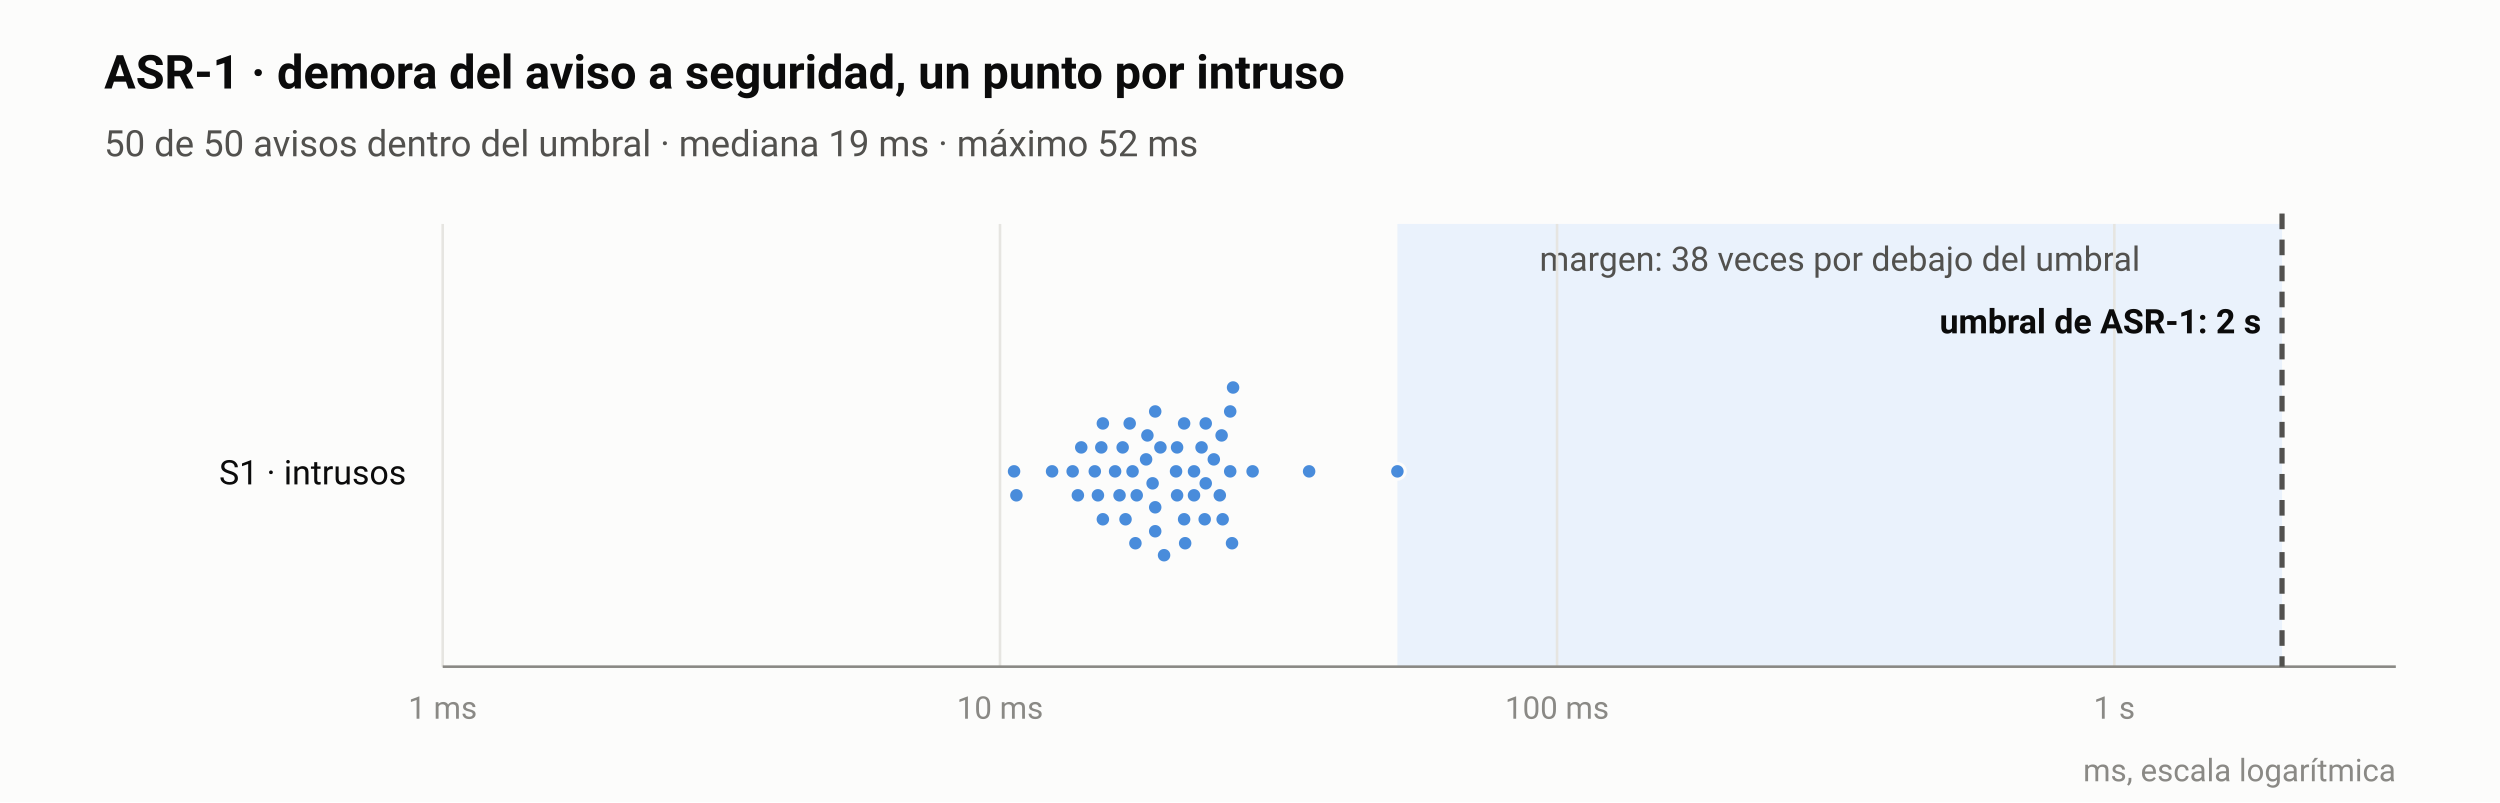
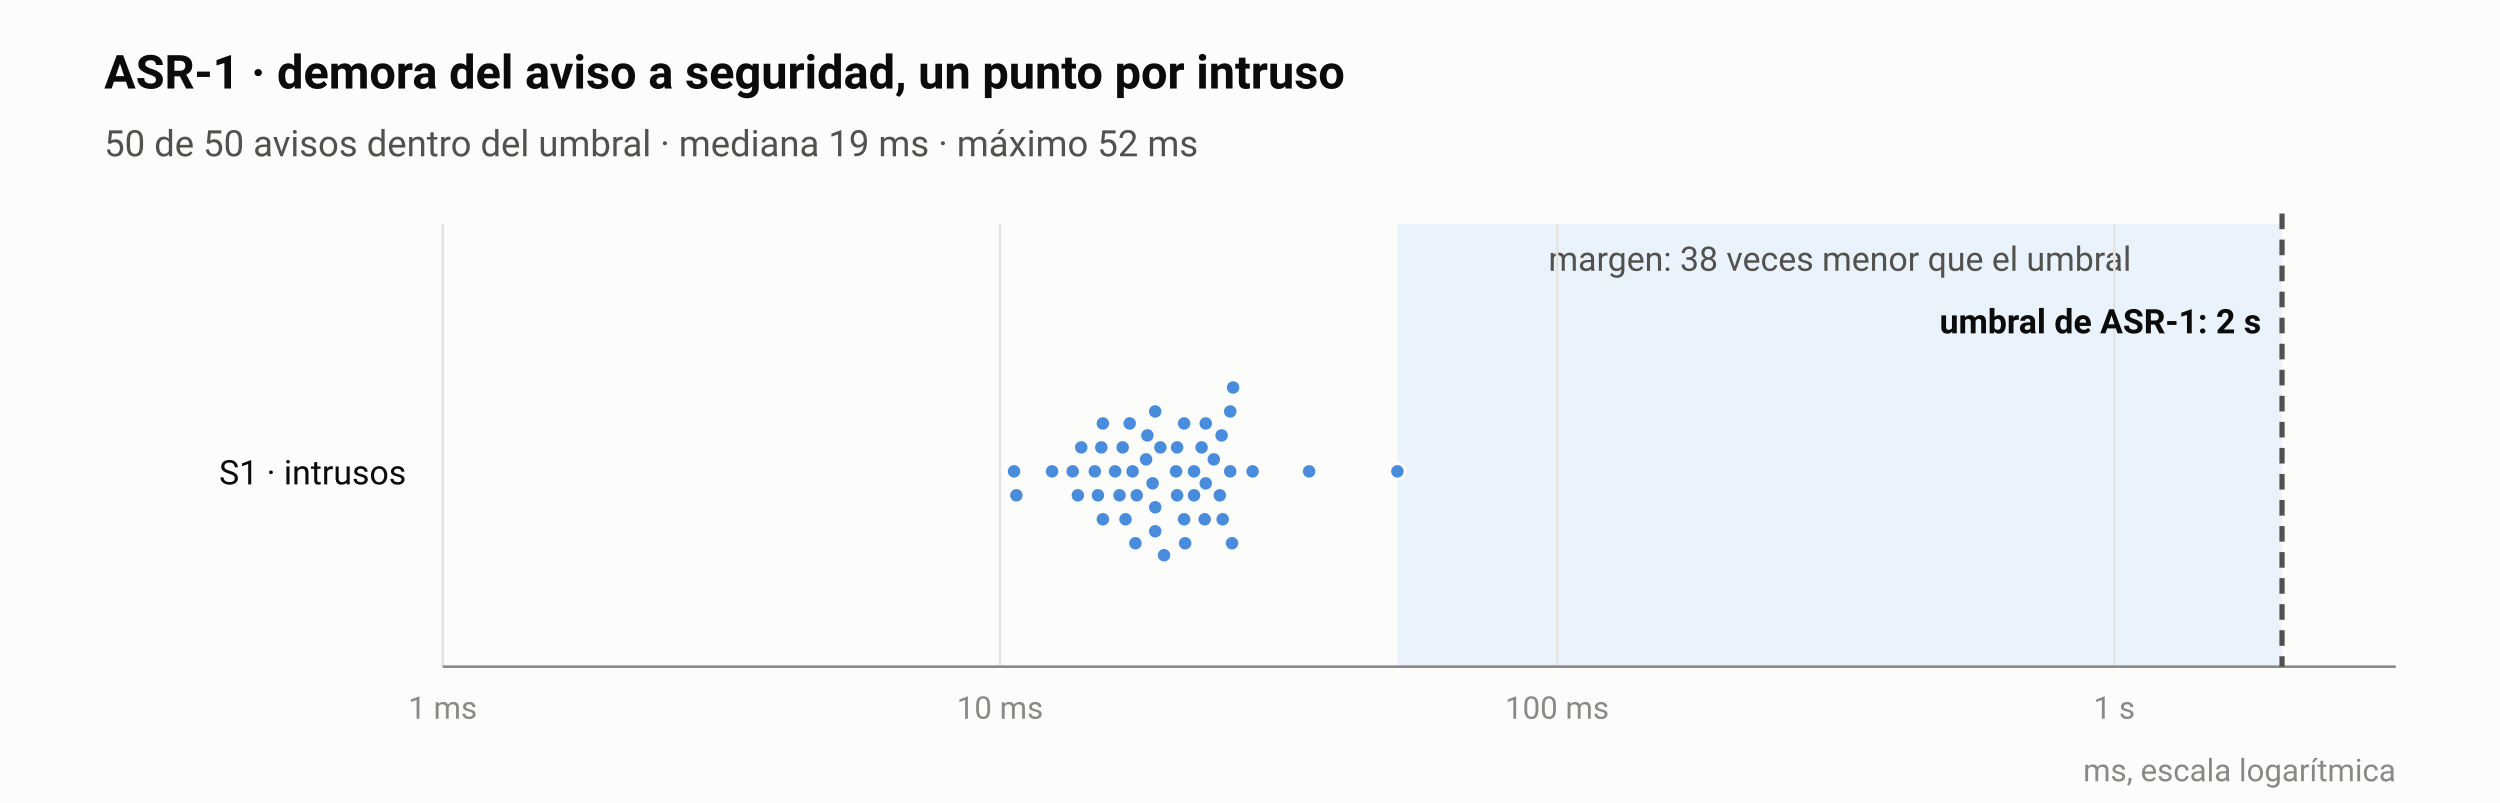
<svg xmlns="http://www.w3.org/2000/svg" viewBox="0 0 960 308" width="960" height="308" font-family="-apple-system, BlinkMacSystemFont, 'Segoe UI', Roboto, sans-serif">
  <rect width="960" height="308" fill="#fcfcfb" />
  <text x="40" y="34" font-size="18" font-weight="600" fill="#0b0b0b">ASR-1 · demora del aviso a seguridad, un punto por intruso</text>
  <text x="40" y="60" font-size="14" fill="#52514e">50 de 50 avisos dentro del umbral · mediana 19 ms · máximo 52 ms</text>
  <rect x="536.6" y="86" width="339.7" height="170" fill="#eaf2fc" />
-   <text x="706.5" y="104" font-size="13" fill="#52514e" text-anchor="middle">margen: 38 veces por debajo del umbral</text>
+   <text x="706.5" y="104" font-size="13" fill="#52514e" text-anchor="middle">margen: 38 veces menor que el umbral</text>
  <line x1="170.0" x2="170.0" y1="86" y2="256" stroke="#e6e5e1" />
  <text x="170.0" y="276" font-size="12" fill="#8a8985" text-anchor="middle">1 ms</text>
  <line x1="384.0" x2="384.0" y1="86" y2="256" stroke="#e6e5e1" />
  <text x="384.0" y="276" font-size="12" fill="#8a8985" text-anchor="middle">10 ms</text>
  <line x1="597.9" x2="597.9" y1="86" y2="256" stroke="#e6e5e1" />
  <text x="597.9" y="276" font-size="12" fill="#8a8985" text-anchor="middle">100 ms</text>
  <line x1="811.9" x2="811.9" y1="86" y2="256" stroke="#e6e5e1" />
  <text x="811.9" y="276" font-size="12" fill="#8a8985" text-anchor="middle">1 s</text>
  <line x1="170" x2="920" y1="256" y2="256" stroke="#8a8985" />
  <text x="920" y="300" font-size="12" fill="#8a8985" text-anchor="end">ms, escala logarítmica</text>
  <line x1="876.3" x2="876.3" y1="82" y2="256" stroke="#52514e" stroke-width="2" stroke-dasharray="6 4" />
  <text x="868.3" y="128" font-size="13" font-weight="600" fill="#0b0b0b" text-anchor="end">umbral de ASR-1: 2 s</text>
  <text x="156" y="186.0" font-size="13" fill="#0b0b0b" text-anchor="end">S1 · intrusos</text>
  <circle cx="389.4" cy="181.0" r="3" fill="#2a78d6" fill-opacity="0.85" stroke="#fcfcfb" stroke-width="1.2" />
  <circle cx="390.3" cy="190.2" r="3" fill="#2a78d6" fill-opacity="0.85" stroke="#fcfcfb" stroke-width="1.2" />
  <circle cx="404.0" cy="181.0" r="3" fill="#2a78d6" fill-opacity="0.85" stroke="#fcfcfb" stroke-width="1.2" />
  <circle cx="411.9" cy="181.0" r="3" fill="#2a78d6" fill-opacity="0.85" stroke="#fcfcfb" stroke-width="1.2" />
  <circle cx="413.9" cy="190.2" r="3" fill="#2a78d6" fill-opacity="0.85" stroke="#fcfcfb" stroke-width="1.2" />
  <circle cx="415.2" cy="171.8" r="3" fill="#2a78d6" fill-opacity="0.85" stroke="#fcfcfb" stroke-width="1.2" />
  <circle cx="420.4" cy="181.0" r="3" fill="#2a78d6" fill-opacity="0.85" stroke="#fcfcfb" stroke-width="1.2" />
  <circle cx="421.6" cy="190.2" r="3" fill="#2a78d6" fill-opacity="0.85" stroke="#fcfcfb" stroke-width="1.2" />
  <circle cx="422.9" cy="171.8" r="3" fill="#2a78d6" fill-opacity="0.85" stroke="#fcfcfb" stroke-width="1.2" />
  <circle cx="423.5" cy="199.4" r="3" fill="#2a78d6" fill-opacity="0.85" stroke="#fcfcfb" stroke-width="1.2" />
  <circle cx="423.5" cy="162.6" r="3" fill="#2a78d6" fill-opacity="0.85" stroke="#fcfcfb" stroke-width="1.2" />
  <circle cx="428.2" cy="181.0" r="3" fill="#2a78d6" fill-opacity="0.85" stroke="#fcfcfb" stroke-width="1.2" />
  <circle cx="429.9" cy="190.2" r="3" fill="#2a78d6" fill-opacity="0.85" stroke="#fcfcfb" stroke-width="1.2" />
  <circle cx="431.1" cy="171.8" r="3" fill="#2a78d6" fill-opacity="0.85" stroke="#fcfcfb" stroke-width="1.2" />
  <circle cx="432.2" cy="199.4" r="3" fill="#2a78d6" fill-opacity="0.85" stroke="#fcfcfb" stroke-width="1.2" />
  <circle cx="433.8" cy="162.6" r="3" fill="#2a78d6" fill-opacity="0.85" stroke="#fcfcfb" stroke-width="1.2" />
  <circle cx="434.9" cy="181.0" r="3" fill="#2a78d6" fill-opacity="0.85" stroke="#fcfcfb" stroke-width="1.2" />
  <circle cx="436.0" cy="208.6" r="3" fill="#2a78d6" fill-opacity="0.85" stroke="#fcfcfb" stroke-width="1.2" />
  <circle cx="436.5" cy="190.2" r="3" fill="#2a78d6" fill-opacity="0.85" stroke="#fcfcfb" stroke-width="1.2" />
  <circle cx="440.1" cy="176.4" r="3" fill="#2a78d6" fill-opacity="0.85" stroke="#fcfcfb" stroke-width="1.2" />
  <circle cx="440.6" cy="167.2" r="3" fill="#2a78d6" fill-opacity="0.85" stroke="#fcfcfb" stroke-width="1.2" />
  <circle cx="442.6" cy="185.6" r="3" fill="#2a78d6" fill-opacity="0.85" stroke="#fcfcfb" stroke-width="1.2" />
  <circle cx="443.6" cy="194.8" r="3" fill="#2a78d6" fill-opacity="0.85" stroke="#fcfcfb" stroke-width="1.2" />
  <circle cx="443.6" cy="204.0" r="3" fill="#2a78d6" fill-opacity="0.85" stroke="#fcfcfb" stroke-width="1.2" />
  <circle cx="443.6" cy="158.0" r="3" fill="#2a78d6" fill-opacity="0.85" stroke="#fcfcfb" stroke-width="1.2" />
  <circle cx="445.6" cy="171.8" r="3" fill="#2a78d6" fill-opacity="0.85" stroke="#fcfcfb" stroke-width="1.2" />
  <circle cx="447.0" cy="213.2" r="3" fill="#2a78d6" fill-opacity="0.85" stroke="#fcfcfb" stroke-width="1.2" />
  <circle cx="451.6" cy="181.0" r="3" fill="#2a78d6" fill-opacity="0.85" stroke="#fcfcfb" stroke-width="1.2" />
  <circle cx="452.0" cy="190.2" r="3" fill="#2a78d6" fill-opacity="0.85" stroke="#fcfcfb" stroke-width="1.2" />
  <circle cx="452.0" cy="171.8" r="3" fill="#2a78d6" fill-opacity="0.85" stroke="#fcfcfb" stroke-width="1.2" />
  <circle cx="454.7" cy="199.4" r="3" fill="#2a78d6" fill-opacity="0.85" stroke="#fcfcfb" stroke-width="1.2" />
  <circle cx="454.7" cy="162.6" r="3" fill="#2a78d6" fill-opacity="0.85" stroke="#fcfcfb" stroke-width="1.2" />
  <circle cx="455.1" cy="208.6" r="3" fill="#2a78d6" fill-opacity="0.85" stroke="#fcfcfb" stroke-width="1.2" />
  <circle cx="458.5" cy="181.0" r="3" fill="#2a78d6" fill-opacity="0.85" stroke="#fcfcfb" stroke-width="1.2" />
  <circle cx="458.5" cy="190.2" r="3" fill="#2a78d6" fill-opacity="0.85" stroke="#fcfcfb" stroke-width="1.2" />
  <circle cx="461.4" cy="171.8" r="3" fill="#2a78d6" fill-opacity="0.85" stroke="#fcfcfb" stroke-width="1.2" />
  <circle cx="462.6" cy="199.4" r="3" fill="#2a78d6" fill-opacity="0.85" stroke="#fcfcfb" stroke-width="1.2" />
  <circle cx="463.0" cy="185.6" r="3" fill="#2a78d6" fill-opacity="0.85" stroke="#fcfcfb" stroke-width="1.2" />
  <circle cx="463.0" cy="162.6" r="3" fill="#2a78d6" fill-opacity="0.85" stroke="#fcfcfb" stroke-width="1.2" />
  <circle cx="466.1" cy="176.4" r="3" fill="#2a78d6" fill-opacity="0.85" stroke="#fcfcfb" stroke-width="1.2" />
  <circle cx="468.4" cy="190.2" r="3" fill="#2a78d6" fill-opacity="0.85" stroke="#fcfcfb" stroke-width="1.2" />
  <circle cx="469.1" cy="167.2" r="3" fill="#2a78d6" fill-opacity="0.85" stroke="#fcfcfb" stroke-width="1.2" />
  <circle cx="469.5" cy="199.4" r="3" fill="#2a78d6" fill-opacity="0.85" stroke="#fcfcfb" stroke-width="1.2" />
  <circle cx="472.4" cy="181.0" r="3" fill="#2a78d6" fill-opacity="0.85" stroke="#fcfcfb" stroke-width="1.2" />
  <circle cx="472.4" cy="158.0" r="3" fill="#2a78d6" fill-opacity="0.85" stroke="#fcfcfb" stroke-width="1.2" />
  <circle cx="473.1" cy="208.6" r="3" fill="#2a78d6" fill-opacity="0.85" stroke="#fcfcfb" stroke-width="1.2" />
  <circle cx="473.5" cy="148.8" r="3" fill="#2a78d6" fill-opacity="0.85" stroke="#fcfcfb" stroke-width="1.2" />
  <circle cx="481.0" cy="181.0" r="3" fill="#2a78d6" fill-opacity="0.85" stroke="#fcfcfb" stroke-width="1.2" />
  <circle cx="502.7" cy="181.0" r="3" fill="#2a78d6" fill-opacity="0.85" stroke="#fcfcfb" stroke-width="1.2" />
  <circle cx="536.6" cy="181.0" r="3" fill="#2a78d6" fill-opacity="0.85" stroke="#fcfcfb" stroke-width="1.2" />
</svg>
